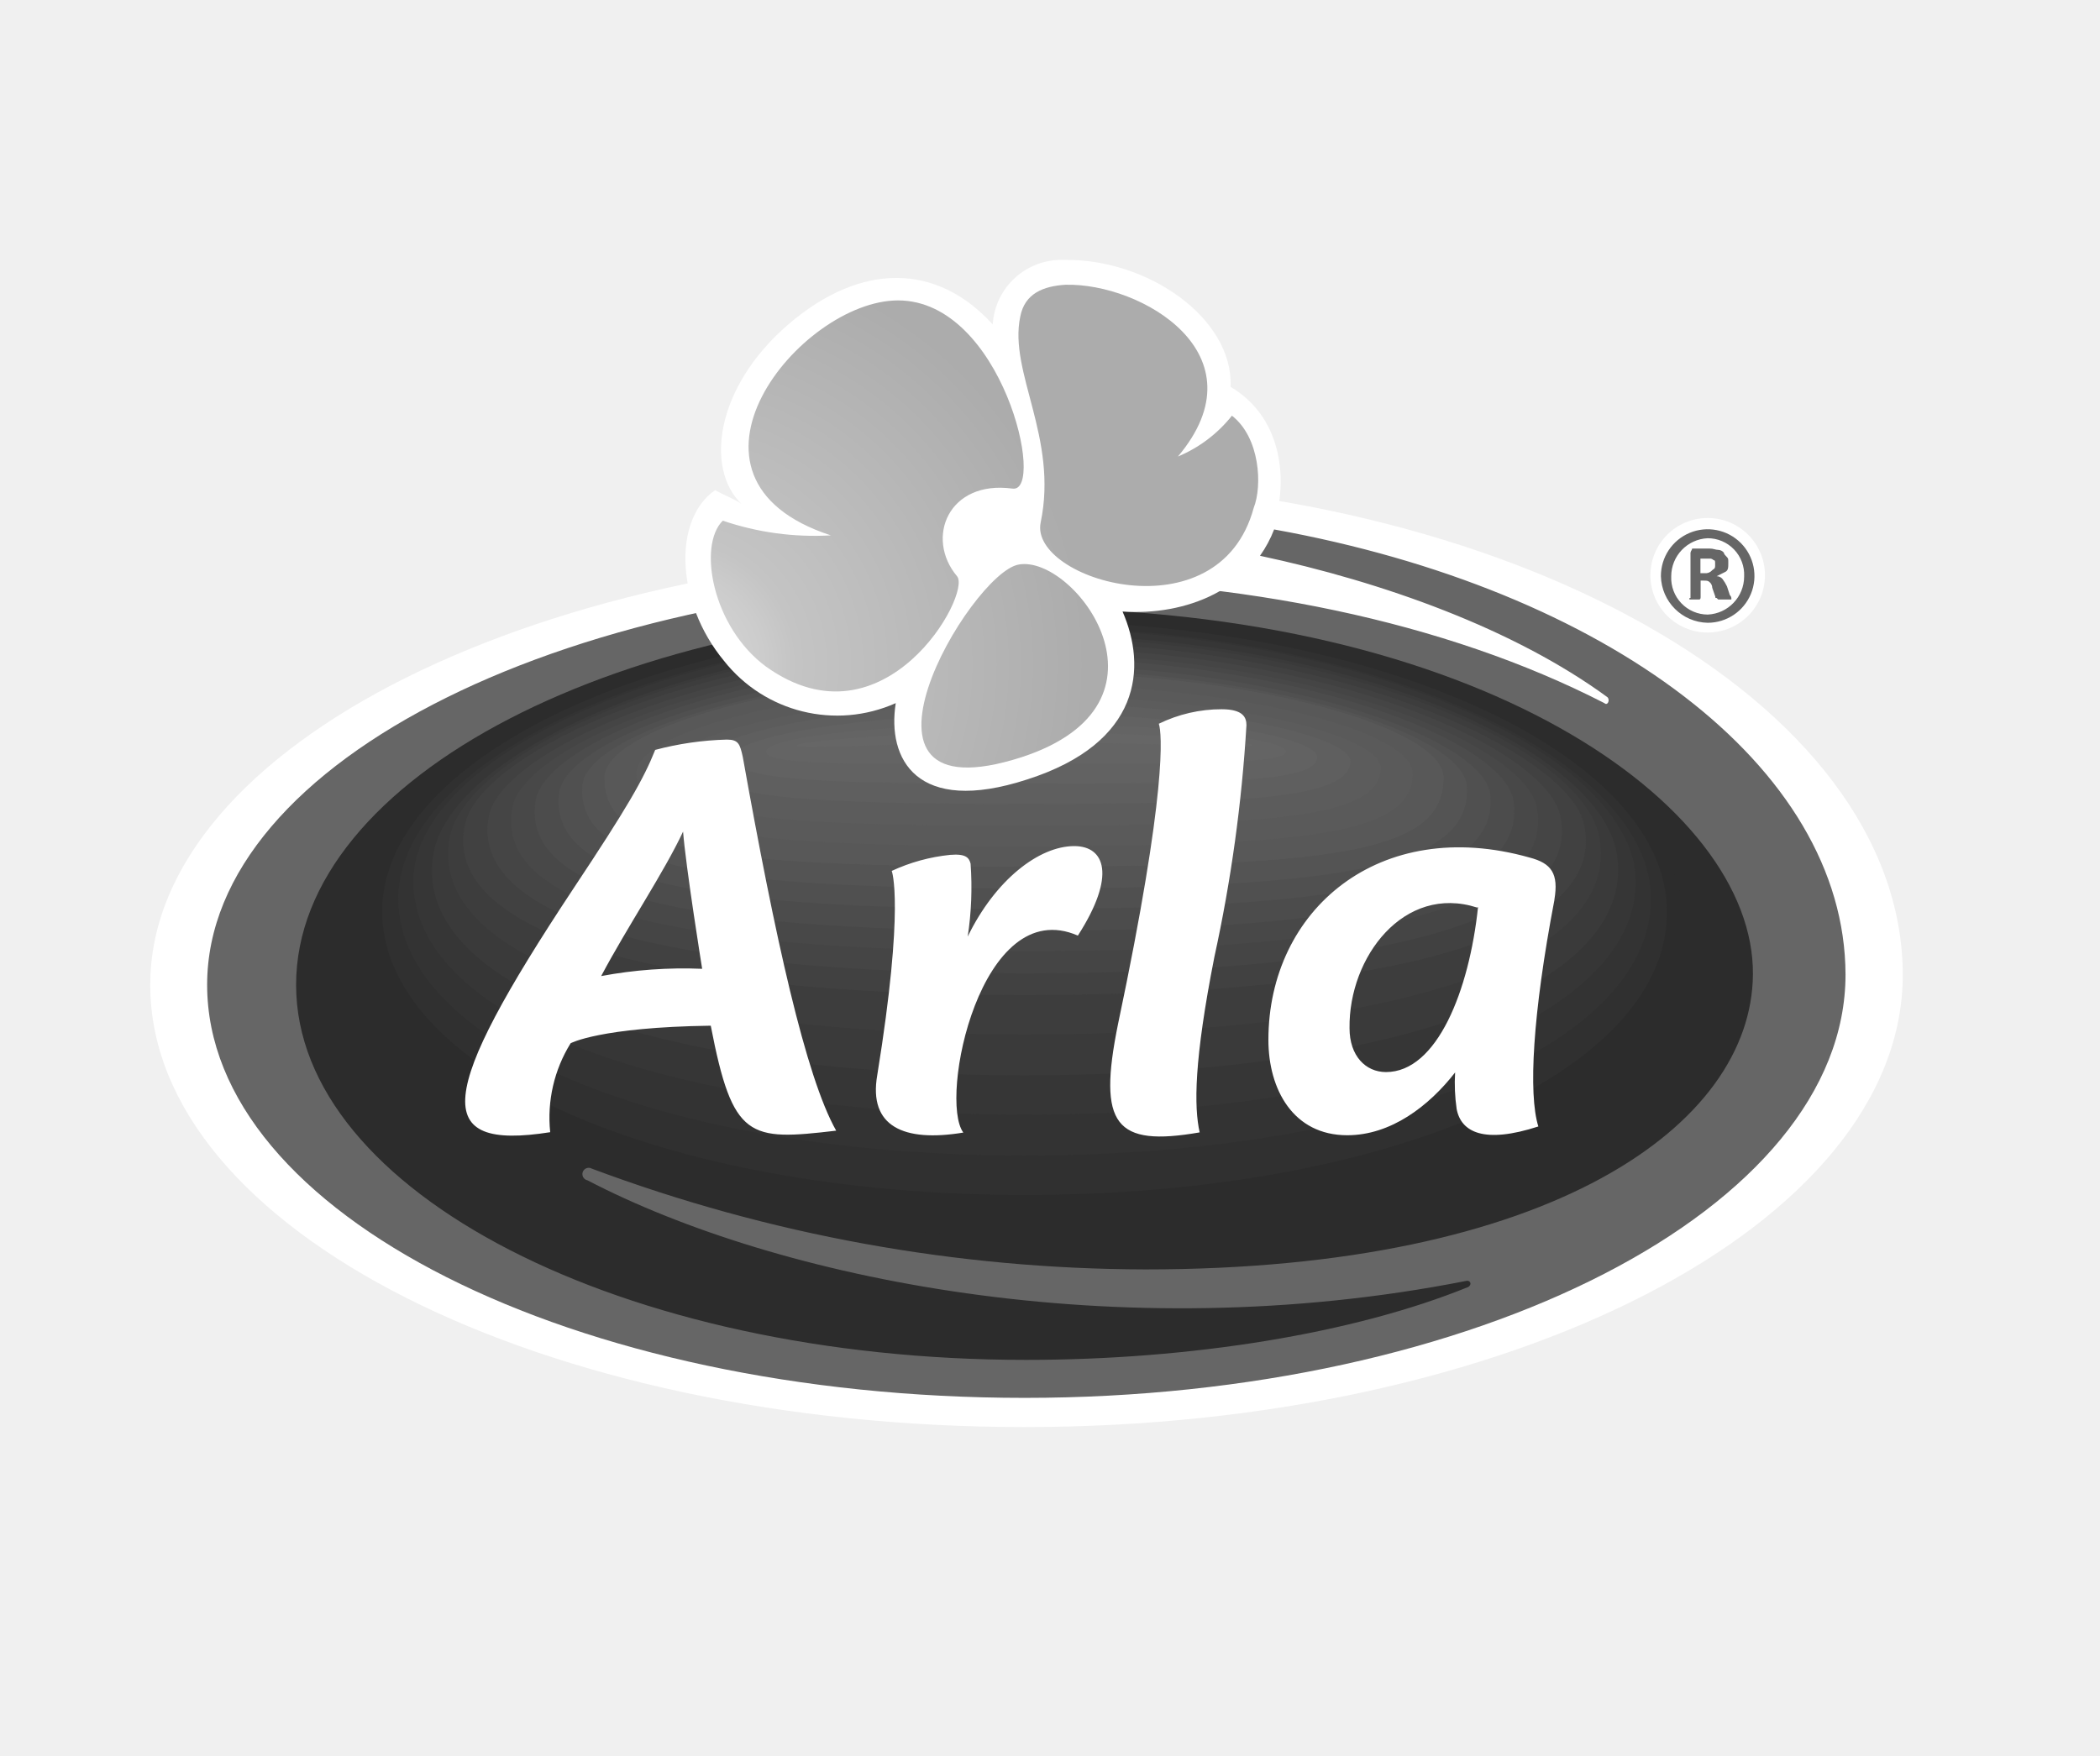
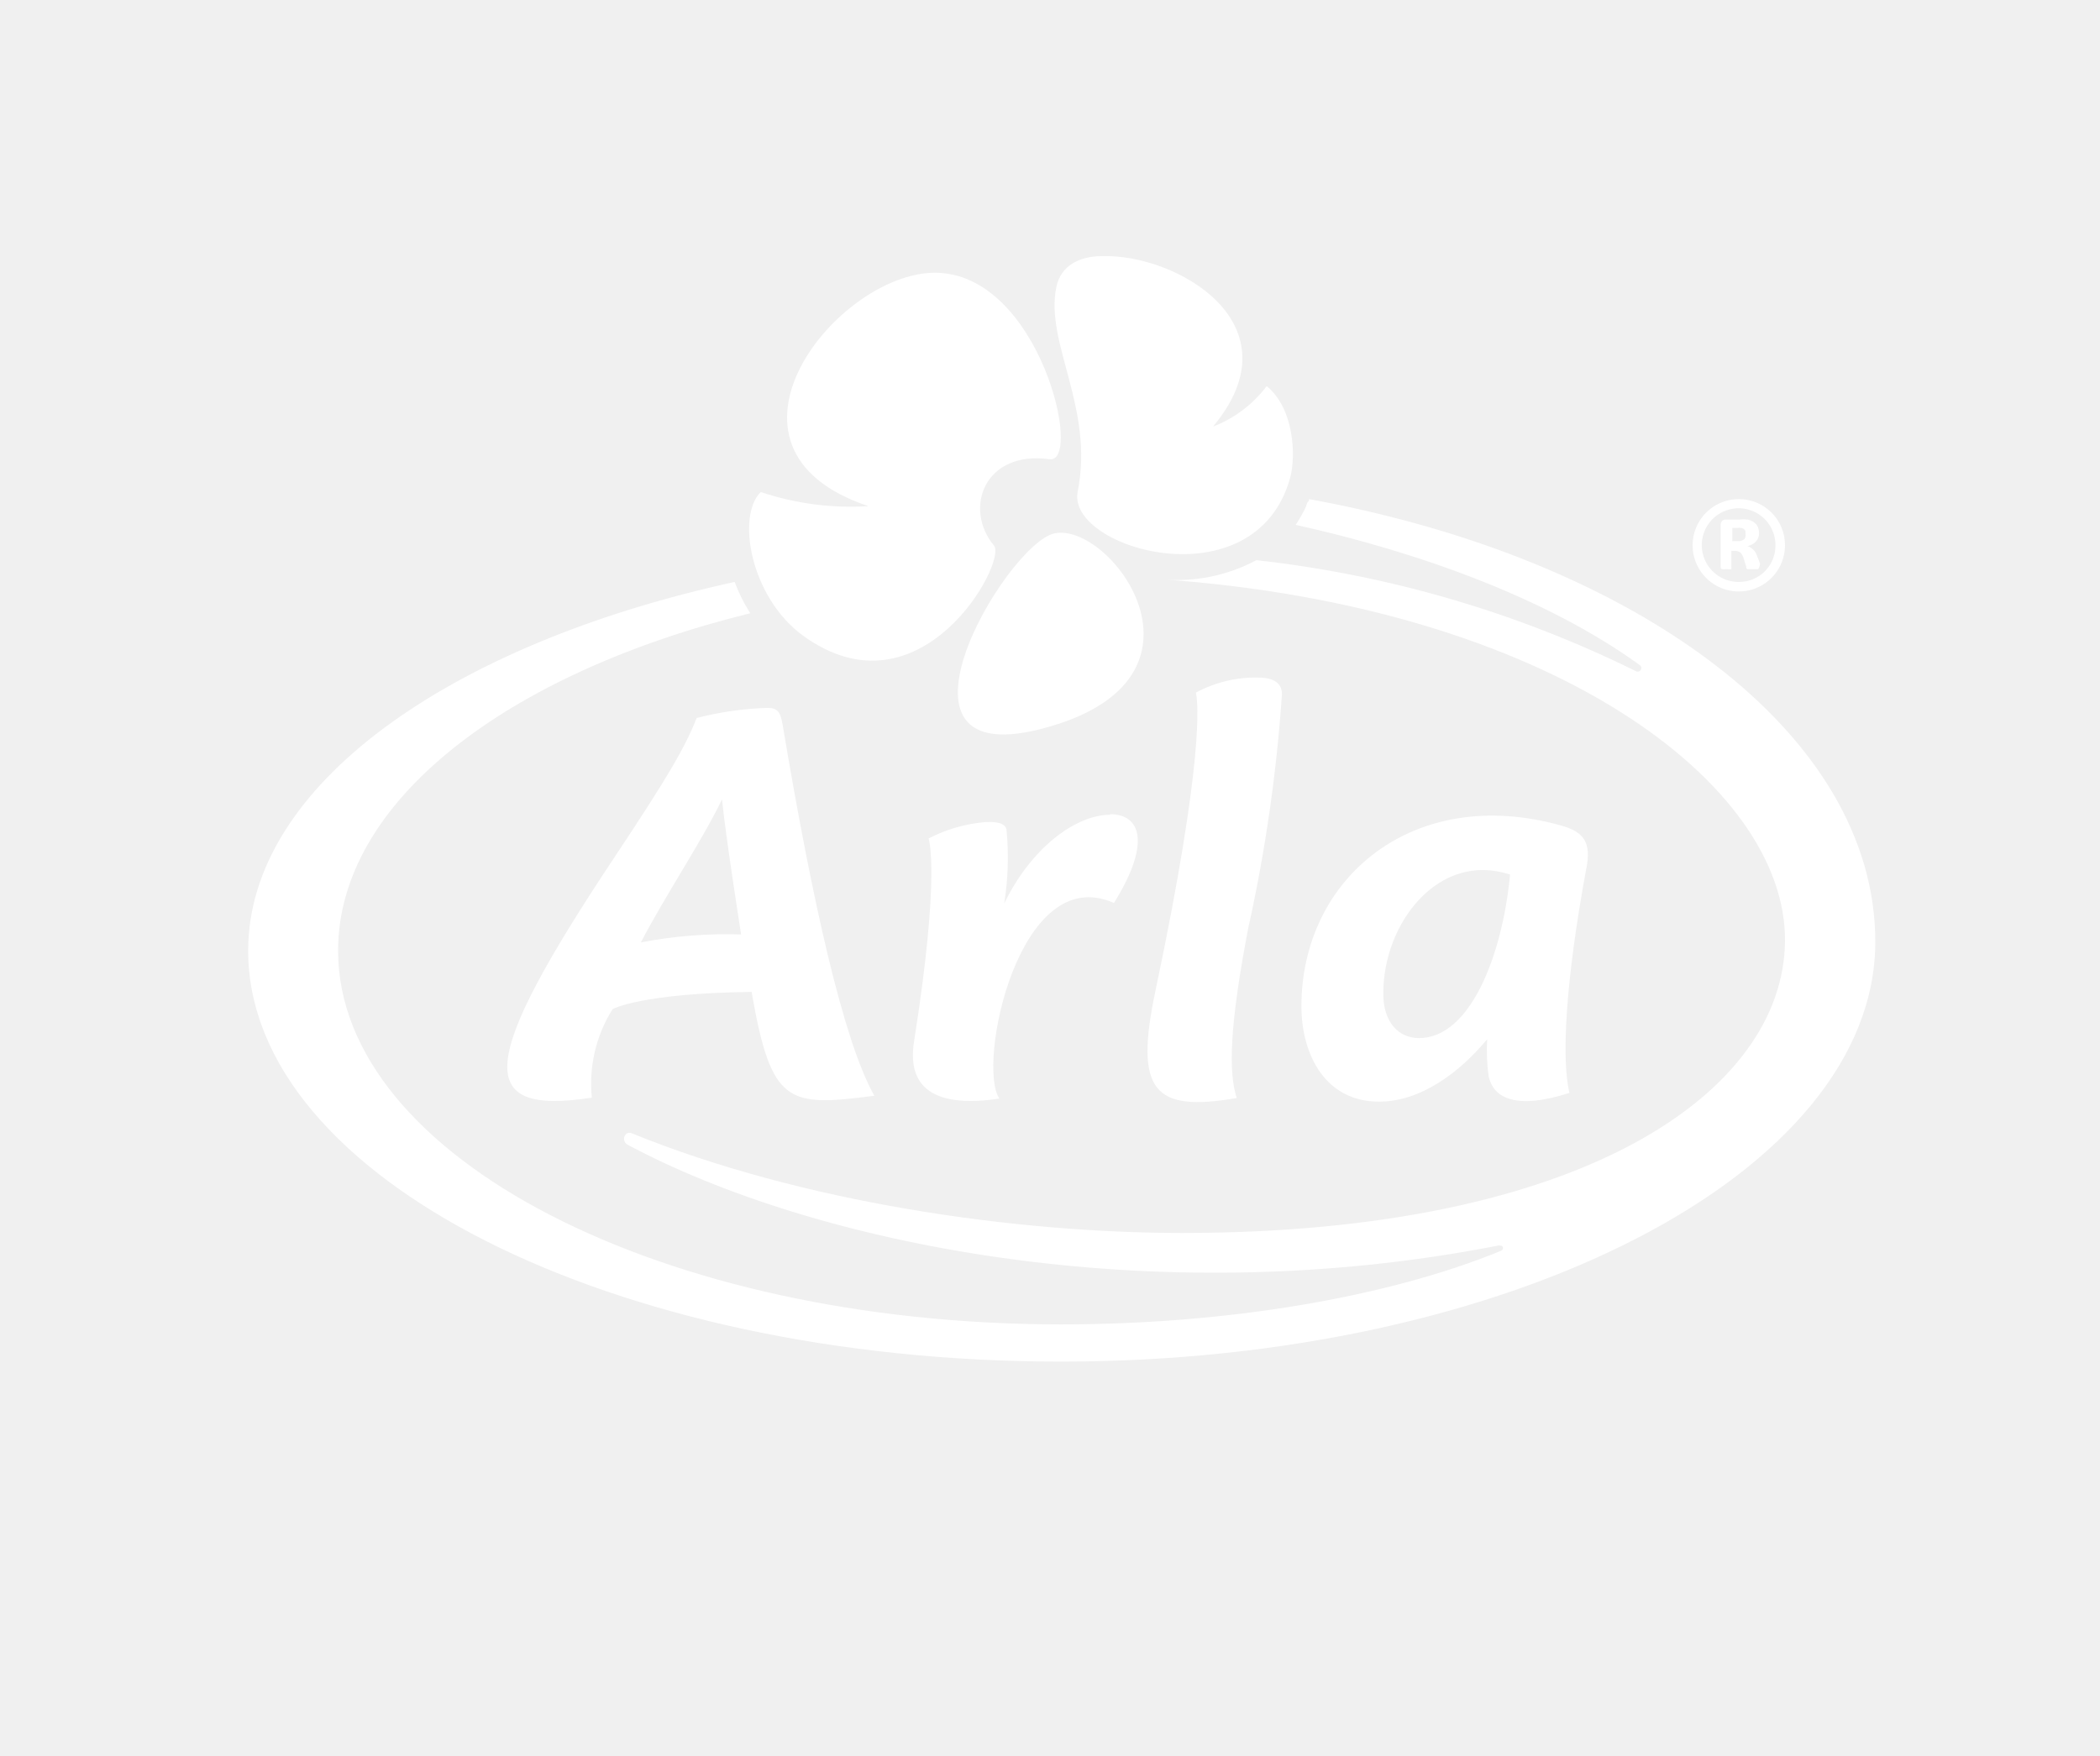
- <svg xmlns="http://www.w3.org/2000/svg" id="Layer_4" data-name="Layer 4" width="110" height="92" viewBox="0 0 110 92">
+ <svg xmlns="http://www.w3.org/2000/svg" id="arla" width="110" height="92" viewBox="0 0 110 92">
  <defs>
    <style>
      .cls-1 {
        fill: #fff;
      }
- 
-       .cls-2 {
-         fill: #666;
-       }
- 
-       .cls-3 {
-         fill: #2c2c2c;
-       }
- 
-       .cls-4 {
-         fill: #303030;
-       }
- 
-       .cls-5 {
-         fill: #333;
-       }
- 
-       .cls-6 {
-         fill: #363636;
-       }
- 
-       .cls-7 {
-         fill: #3a3a3a;
-       }
- 
-       .cls-8 {
-         fill: #3d3d3d;
-       }
- 
-       .cls-9 {
-         fill: #414141;
-       }
- 
-       .cls-10 {
-         fill: #454545;
-       }
- 
-       .cls-11 {
-         fill: #484848;
-       }
- 
-       .cls-12 {
-         fill: #4c4c4c;
-       }
- 
-       .cls-13 {
-         fill: #505050;
-       }
- 
-       .cls-14 {
-         fill: #545454;
-       }
- 
-       .cls-15 {
-         fill: #585858;
-       }
- 
-       .cls-16 {
-         fill: #5a5a5a;
-       }
- 
-       .cls-17 {
-         fill: #5c5c5c;
-       }
- 
-       .cls-18 {
-         fill: #5f5f5f;
-       }
- 
-       .cls-19 {
-         fill: #626262;
-       }
- 
-       .cls-20 {
-         fill: #646464;
-       }
- 
-       .cls-21 {
-         fill: url(#radial-gradient);
-       }
    </style>
-     <radialGradient id="radial-gradient" cx="1312.38" cy="1786.44" r="50.29" gradientTransform="matrix(0.43, -0.05, 0.05, 0.43, -618.44, -667.73)" gradientUnits="userSpaceOnUse">
-       <stop offset="0" stop-color="#d7d7d7" />
-       <stop offset="0.1" stop-color="#d4d4d4" />
-       <stop offset="0.22" stop-color="#ccc" />
-       <stop offset="0.3" stop-color="#c4c4c4" />
-       <stop offset="1" stop-color="#acacac" />
-     </radialGradient>
  </defs>
+   <path class="cls-1" d="M68.57,26.15c0,.06,0,.1-.06.15s-.07.17-.1.24a3.55,3.55,0,0,1-.2.39,1.62,1.62,0,0,1-.1.18c-.08.14-.16.26-.24.39,6.38,1.41,13.16,3.83,18,7.33a.19.19,0,0,1-.17.34,59.76,59.76,0,0,0-19.89-5.82,8.81,8.81,0,0,1-5,1h0C81.26,31.77,93.57,41.09,93.5,49.31,93.43,57.17,83,64.6,61.93,64.6,53.15,64.6,42,63,33.1,59.38c-.39-.16-.58.41-.22.6,9.75,5.21,27.42,8.84,45.6,5.28.27-.05.35.2.11.29-6,2.45-14.4,3.84-23,3.84-20.92,0-37.88-8.77-37.88-19.58,0-7.8,8.82-14.53,21.59-17.68a8.66,8.66,0,0,1-.82-1.64C23.5,33.76,13,41.18,13,49.81,13,61.7,32.09,71.34,55.58,71.34s42.65-9.86,42.65-22C98.23,38.47,85.77,29.29,68.57,26.15Z" />
  <g>
-     <path class="cls-1" d="M53.67,25.14v3.67c-25.31,0-45.8,10.25-45.8,22.79,0,12.84,20.49,23.17,45.8,23.17s46-10.56,46-23.71C99.62,36.76,79.05,25.14,53.67,25.14Zm35.78,8a3,3,0,0,0,3-3,3,3,0,1,0-3,3Z" />
-     <path class="cls-2" d="M66.74,27.74A6.31,6.31,0,0,1,66,29.12c6.42,1.37,13.3,3.82,18.2,7.41.15.16,0,.46-.16.31-8.33-4.28-19.11-6.5-30.35-6.5C30,30.34,10.85,39.82,10.85,51.6c0,12,19.19,21.64,42.82,21.64s43-9.94,43-22.18C96.64,40.13,84.1,30.88,66.74,27.74Zm22.71,4.89A2.45,2.45,0,1,0,87,30.19,2.5,2.5,0,0,0,89.45,32.63Zm0-4.43a1.91,1.91,0,0,1,1.91,2,2,2,0,0,1-1.91,2,1.92,1.92,0,0,1-1.91-2A2,2,0,0,1,89.45,28.2Zm-.91,3.21H89c.08,0,.08-.08.08-.15v-.84h.15c.16,0,.23,0,.31.07a.4.4,0,0,1,.15.31l.16.46c0,.07,0,.07.07.07l.08.08h.69v-.08a.24.24,0,0,0-.08-.15l-.15-.46a2.35,2.35,0,0,0-.23-.38.4.4,0,0,0-.31-.15l.46-.23c.15-.08.15-.23.15-.46s0-.23-.07-.31-.16-.15-.16-.23a.4.4,0,0,0-.3-.15c-.15,0-.23-.07-.46-.07h-.77c-.15,0-.15,0-.15.07a.3.3,0,0,0-.07.23v2.29C88.46,31.33,88.46,31.41,88.54,31.41Zm.53-2.14h.54a.28.28,0,0,1,.15.08c.08,0,.08.07.08.15v.15c0,.16-.08.16-.16.23a.43.43,0,0,1-.38.15h-.23v-.76Z" />
-     <path class="cls-3" d="M76.76,67.12c.23-.08.38.15.15.31-6,2.44-14.52,3.82-23.17,3.82-21.1,0-38.23-8.79-38.23-19.65S32.56,31.87,53.67,31.87c23.7,0,38.23,10.25,38.15,19.19C91.75,58.94,81.27,66.51,60,66.51a83.3,83.3,0,0,1-29-5.28.33.33,0,1,0-.23.61C40.67,67,58.49,70.71,76.76,67.12Z" />
-     <g>
-       <ellipse class="cls-3" cx="53.67" cy="48.62" rx="34.56" ry="16.13" />
-       <path class="cls-4" d="M53.67,62.61c-19.12,0-33.8-6.58-33.65-15,.16-8.1,15-15.06,33.65-15.06s33.49,7,33.64,15.06C87.54,56.11,72.86,62.61,53.67,62.61Z" />
-       <path class="cls-5" d="M53.67,60.54c-19.19,0-33.19-6-32.8-13.76.38-7.19,14.52-13.92,32.8-13.92s32.42,6.81,32.8,13.92C86.85,54.66,72.86,60.54,53.67,60.54Z" />
-       <path class="cls-6" d="M53.67,58.4c-19.27,0-32.5-5.27-32-12.61.46-6.27,14-12.85,32-12.85s31.42,6.58,32,12.85C86.17,53.13,72.94,58.4,53.67,58.4Z" />
-       <path class="cls-7" d="M53.67,56.34c-19.35,0-31.89-4.59-31-11.39.62-5.36,13.54-11.7,31.05-11.7s30.43,6.27,31,11.7C85.55,51.75,73,56.34,53.67,56.34Z" />
-       <path class="cls-8" d="M53.67,54.2c-19.42,0-31.2-3.9-30.13-10.25.77-4.51,13-10.55,30.13-10.55s29.44,6,30.12,10.55C84.87,50.3,73.09,54.2,53.67,54.2Z" />
-       <path class="cls-9" d="M53.67,52.13c19.42,0,30.66-3.21,29.28-9-.84-3.59-12.54-9.48-29.28-9.48s-28.45,5.81-29.29,9.48C23,48.84,34.25,52.13,53.67,52.13Z" />
-       <path class="cls-9" d="M53.67,52.13c19.42,0,30.66-3.21,29.28-9-.84-3.59-12.54-9.48-29.28-9.48s-28.45,5.81-29.29,9.48C23,48.84,34.25,52.13,53.67,52.13Z" />
-       <path class="cls-10" d="M53.67,51c19,0,29.21-2.91,28.06-8.26-.76-3.52-12.08-8.8-28.06-8.8s-27.38,5.36-28.06,8.8C24.54,48.08,34.63,51,53.67,51Z" />
-       <path class="cls-11" d="M53.67,49.84c18.66,0,27.75-2.52,26.84-7.49-.54-3.29-11.7-8.11-26.84-8.11s-26.31,4.82-26.84,8.11C25.91,47.39,35,49.84,53.67,49.84Z" />
-       <path class="cls-12" d="M53.67,48.77c18.2,0,26.3-2.07,25.61-6.81-.46-3.13-11.24-7.49-25.61-7.49S28.44,38.83,28.05,42C27.36,46.7,35.47,48.77,53.67,48.77Z" />
-       <path class="cls-13" d="M53.67,47.62c17.81,0,24.85-1.68,24.39-6-.31-2.9-10.86-6.8-24.39-6.8s-24.16,3.82-24.39,6.8C28.82,45.94,35.85,47.62,53.67,47.62Z" />
-       <path class="cls-14" d="M53.67,46.55c17.36,0,23.4-1.3,23.17-5.35-.16-2.75-10.4-6.12-23.17-6.12S30.58,38.45,30.5,41.2C30.27,45.17,36.31,46.55,53.67,46.55Z" />
-       <path class="cls-15" d="M53.67,45.4c17,0,21.94-.91,21.94-4.66,0-2.6-9.94-5.51-21.94-5.51s-22,2.91-22,5.51C31.65,44.49,36.69,45.4,53.67,45.4Z" />
-       <path class="cls-15" d="M53.67,45.4c17,0,21.94-.91,21.94-4.66,0-2.6-9.94-5.51-21.94-5.51s-22,2.91-22,5.51C31.65,44.49,36.69,45.4,53.67,45.4Z" />
-       <path class="cls-16" d="M53.67,44.33c-15.22,0-20.34-.76-20.34-3.82,0-2.22,9.17-4.66,20.34-4.66S74,38.29,74,40.51C74,43.65,68.88,44.33,53.67,44.33Z" />
-       <path class="cls-17" d="M53.67,43.26c-13.54,0-18.66-.46-18.66-3,0-1.83,8.41-3.82,18.66-3.82s18.66,2,18.66,3.82C72.25,42.73,67.2,43.26,53.67,43.26Z" />
-       <path class="cls-18" d="M53.74,42.12c-11.77,0-17-.31-17-2.22,0-1.38,7.65-3.06,17-3.06s17,1.68,17,3.06C70.64,41.81,65.52,42.12,53.74,42.12Z" />
-       <path class="cls-19" d="M53.74,41.05c-10,0-15.36-.08-15.36-1.38,0-1.07,6.88-2.29,15.29-2.29S69,38.6,69,39.67C69,41,63.76,41.05,53.74,41.05Z" />
-       <path class="cls-20" d="M53.74,40c-8.33,0-13.61.15-13.61-.62s6.12-1.45,13.61-1.45,13.62.77,13.62,1.45S62.08,40,53.74,40Z" />
-       <path class="cls-2" d="M65.6,39.06c0,.15-5.28-.16-11.86-.16s-12,.39-12,.16,5.35-.69,11.93-.69S65.6,38.83,65.6,39.06Z" />
-     </g>
-     <path class="cls-1" d="M43.8,59.24c-1.6-2.83-3.21-10.17-4.89-19.57-.15-.69-.23-.92-.84-.92a16.24,16.24,0,0,0-3.75.54c-.61,1.53-1.45,3-4.28,7.26-7.19,10.86-7.49,13.76-1.22,12.77a7.39,7.39,0,0,1,1.07-4.66s1.53-.84,7.34-.92C38.38,59.7,39.22,59.78,43.8,59.24Zm-12.31-8.1c1.38-2.6,3.29-5.43,4.29-7.57.15,1.91,1,7.19,1,7.19A23.37,23.37,0,0,0,31.49,51.14Zm24.78-6.81c-1.84,0-4.13,1.76-5.58,4.74a17.18,17.18,0,0,0,.15-3.82c-.08-.3-.23-.53-1.07-.46a9.57,9.57,0,0,0-3.06.84s.69,1.76-.76,10.71c-.46,2.67,1.37,3.52,4.51,3-1.3-1.76.91-12.54,6-10.32C58.49,45.86,57.87,44.33,56.27,44.33Zm7.34,5.81A78.9,78.9,0,0,0,65.29,38c0-.39-.15-.84-1.3-.84a7.49,7.49,0,0,0-3.29.76c.16.46.46,3.44-2.14,15.75-1.07,5.28-.15,6.43,4.28,5.66C62.54,58,62.54,55.57,63.61,50.14Zm17.81-3c.23-1.37-.15-1.91-1.3-2.21-7.87-2.22-13.68,2.75-13.68,9.55,0,2.6,1.3,5,4.13,5,2.29,0,4.28-1.53,5.65-3.29a9.41,9.41,0,0,0,.08,1.91c.23,1.23,1.45,1.84,4.28.92C80.05,57.33,80.28,53.13,81.42,47.16Zm-4,.39c-.46,4.35-2.14,8.64-4.82,8.64-1.07,0-1.91-.85-1.91-2.3C70.64,50.14,73.55,46.32,77.37,47.55Z" />
-     <path class="cls-1" d="M37.46,25.68c-2.22,1.53-2.07,5.88.46,8.94a7.55,7.55,0,0,0,9,2.22c-.46,2.91,1.07,5.89,6.88,4,6-1.92,6.27-5.89,5-8.8,3.29.23,6.88-1.14,7.95-4.58.76-2.53.31-5.66-2.29-7.19.15-3.6-4.36-6.73-8.72-6.65A3.6,3.6,0,0,0,52,17c-2.91-3.21-6.89-3.29-10.71,0s-4.36,7.57-2.45,9.4C38.6,26.21,37.69,25.83,37.46,25.68Z" />
-     <path class="cls-21" d="M53.36,29.58c2.91-.54,8.8,7.26.16,10.09C43.19,43,50.84,30,53.36,29.58Zm11.17-7.8a7.13,7.13,0,0,1-2.83,2.14c4.51-5.35-1.91-9.1-5.89-9-1.15.07-2.14.45-2.37,1.68-.61,2.9,2,6.34,1.07,10.78-.61,3,9.33,6,11.16-.77C66.13,25.45,66,22.92,64.53,21.78ZM40.13,34.93c6.2,4.43,10.79-3.82,10-4.74-1.68-2-.46-5.05,2.91-4.59,1.76.23-.54-9.86-6-9.86-5.13,0-12.7,9.32-3.52,12.31a14.89,14.89,0,0,1-5.66-.77C36.54,28.58,37.31,32.86,40.13,34.93Z" />
+     <path class="cls-1" d="M92.19,29.53l-.15-.4a.84.84,0,0,0-.22-.35.91.91,0,0,0-.28-.17.81.81,0,0,0,.43-.23.62.62,0,0,0,.17-.46.81.81,0,0,0-.07-.33.63.63,0,0,0-.2-.23,1,1,0,0,0-.32-.14,2,2,0,0,0-.44,0H90.4a.25.25,0,0,0-.2.08.28.28,0,0,0-.07.21v2.22a.1.1,0,0,0,.06.09.76.76,0,0,0,.25,0,.73.73,0,0,0,.25,0,.11.11,0,0,0,0-.09v-.87h.17a.45.45,0,0,1,.3.09.73.73,0,0,1,.18.32l.13.43,0,.07.06.05.11,0h.35l.11,0s0,0,0,0a.06.06,0,0,0,0,0A.65.65,0,0,0,92.19,29.53Zm-.82-1.28a.5.5,0,0,1-.36.1h-.27v-.69H91a.69.69,0,0,1,.22,0,.31.31,0,0,1,.14.07.23.23,0,0,1,.07.1.69.69,0,0,1,0,.13A.36.36,0,0,1,91.37,28.25Z" />
+     <path class="cls-1" d="M91.09,26.15a2.42,2.42,0,1,0,2.41,2.42A2.41,2.41,0,0,0,91.09,26.15Zm0,4.34A1.93,1.93,0,1,1,93,28.57,1.9,1.9,0,0,1,91.09,30.49Z" />
  </g>
+   <path class="cls-1" d="M45.8,57.41C44.21,54.62,42.56,47.33,41,38c-.12-.69-.25-.92-.83-.91a16.85,16.85,0,0,0-3.68.53c-.6,1.52-1.45,3-4.26,7.23C25.08,55.59,24.75,58.48,31,57.51a7.33,7.33,0,0,1,1.09-4.64s1.49-.83,7.28-.9C40.4,57.89,41.26,58,45.8,57.41Zm-12.25-8c1.33-2.55,3.26-5.41,4.27-7.53.18,1.88,1,7.08,1,7.08A23.66,23.66,0,0,0,33.55,49.38Zm24.6-6.72c-1.81,0-4.14,1.74-5.55,4.65a15.07,15.07,0,0,0,.13-3.78c0-.29-.22-.53-1.09-.49a7.92,7.92,0,0,0-3,.86s.64,1.76-.76,10.63c-.43,2.68,1.41,3.46,4.47,3-1.2-1.73,1-12.47,6-10.25C60.3,44.18,59.76,42.66,58.15,42.66Zm7.27,5.78a82.53,82.53,0,0,0,1.73-12.1c0-.34-.15-.87-1.24-.87a6.58,6.58,0,0,0-3.27.79c.11.42.47,3.39-2.12,15.64-1.1,5.21-.11,6.36,4.26,5.6C64.36,56.22,64.37,53.85,65.42,48.44Zm17.68-3c.25-1.31-.12-1.88-1.3-2.21C74.05,41.07,68.17,46,68.17,52.72c0,2.56,1.27,5,4.06,5,2.21,0,4.24-1.55,5.67-3.27a9.8,9.8,0,0,0,.07,1.9c.23,1.2,1.46,1.81,4.24.91C81.78,55.53,82,51.39,83.1,45.46Zm-4,.35c-.41,4.28-2.1,8.57-4.77,8.57-1.09,0-1.87-.86-1.87-2.29C72.42,48.4,75.34,44.61,79.06,45.81Z" />
+   <path class="cls-1" d="M55.26,27.94c2.91-.55,8.73,7.23.14,10C45.14,41.24,52.71,28.42,55.26,27.94Zm11.09-7.71a6.4,6.4,0,0,1-2.81,2.12c4.49-5.37-1.9-9.06-5.83-8.93-1.14,0-2.15.48-2.38,1.63-.6,2.94,2,6.32,1.12,10.71-.6,3,9.31,5.86,11.13-.73C67.89,23.88,67.79,21.4,66.35,20.23ZM42.07,33.31c6.16,4.45,10.69-3.85,10-4.72-1.62-1.94-.51-5,2.9-4.53,1.79.25-.52-9.77-6-9.77-5.11,0-12.54,9.21-3.48,12.23a14.82,14.82,0,0,1-5.64-.74C38.58,27,39.27,31.26,42.07,33.31Z" />
</svg>
